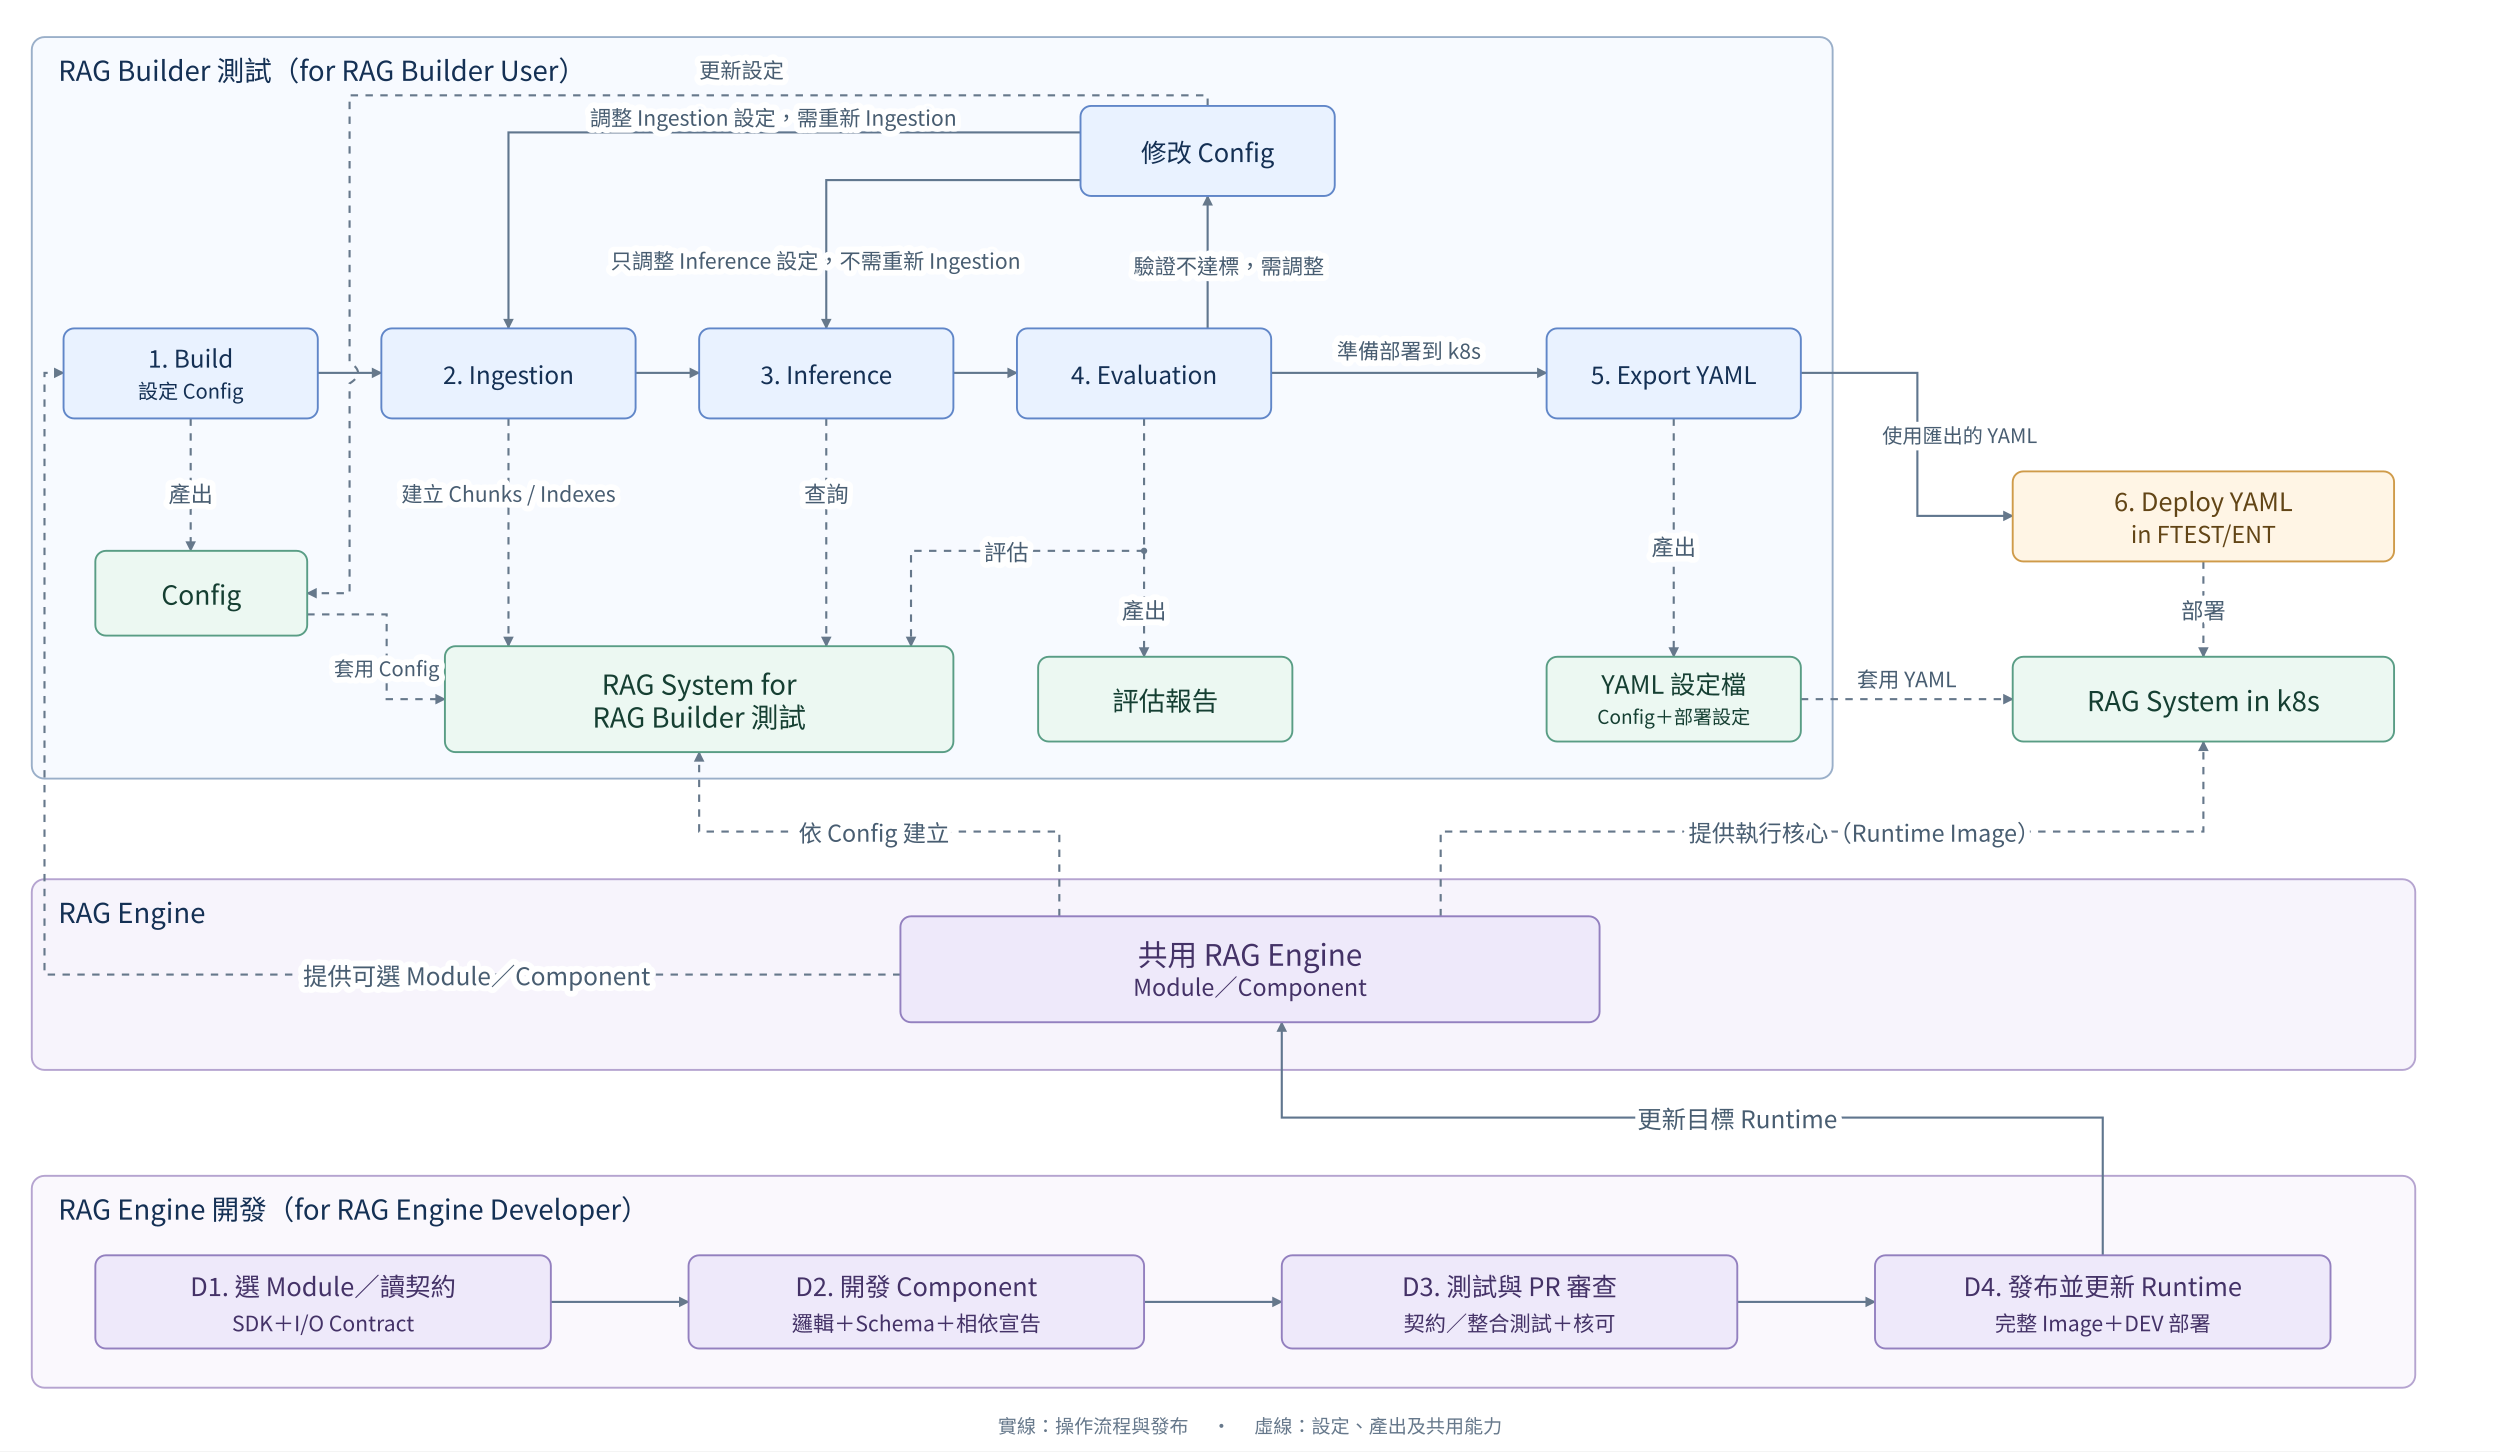
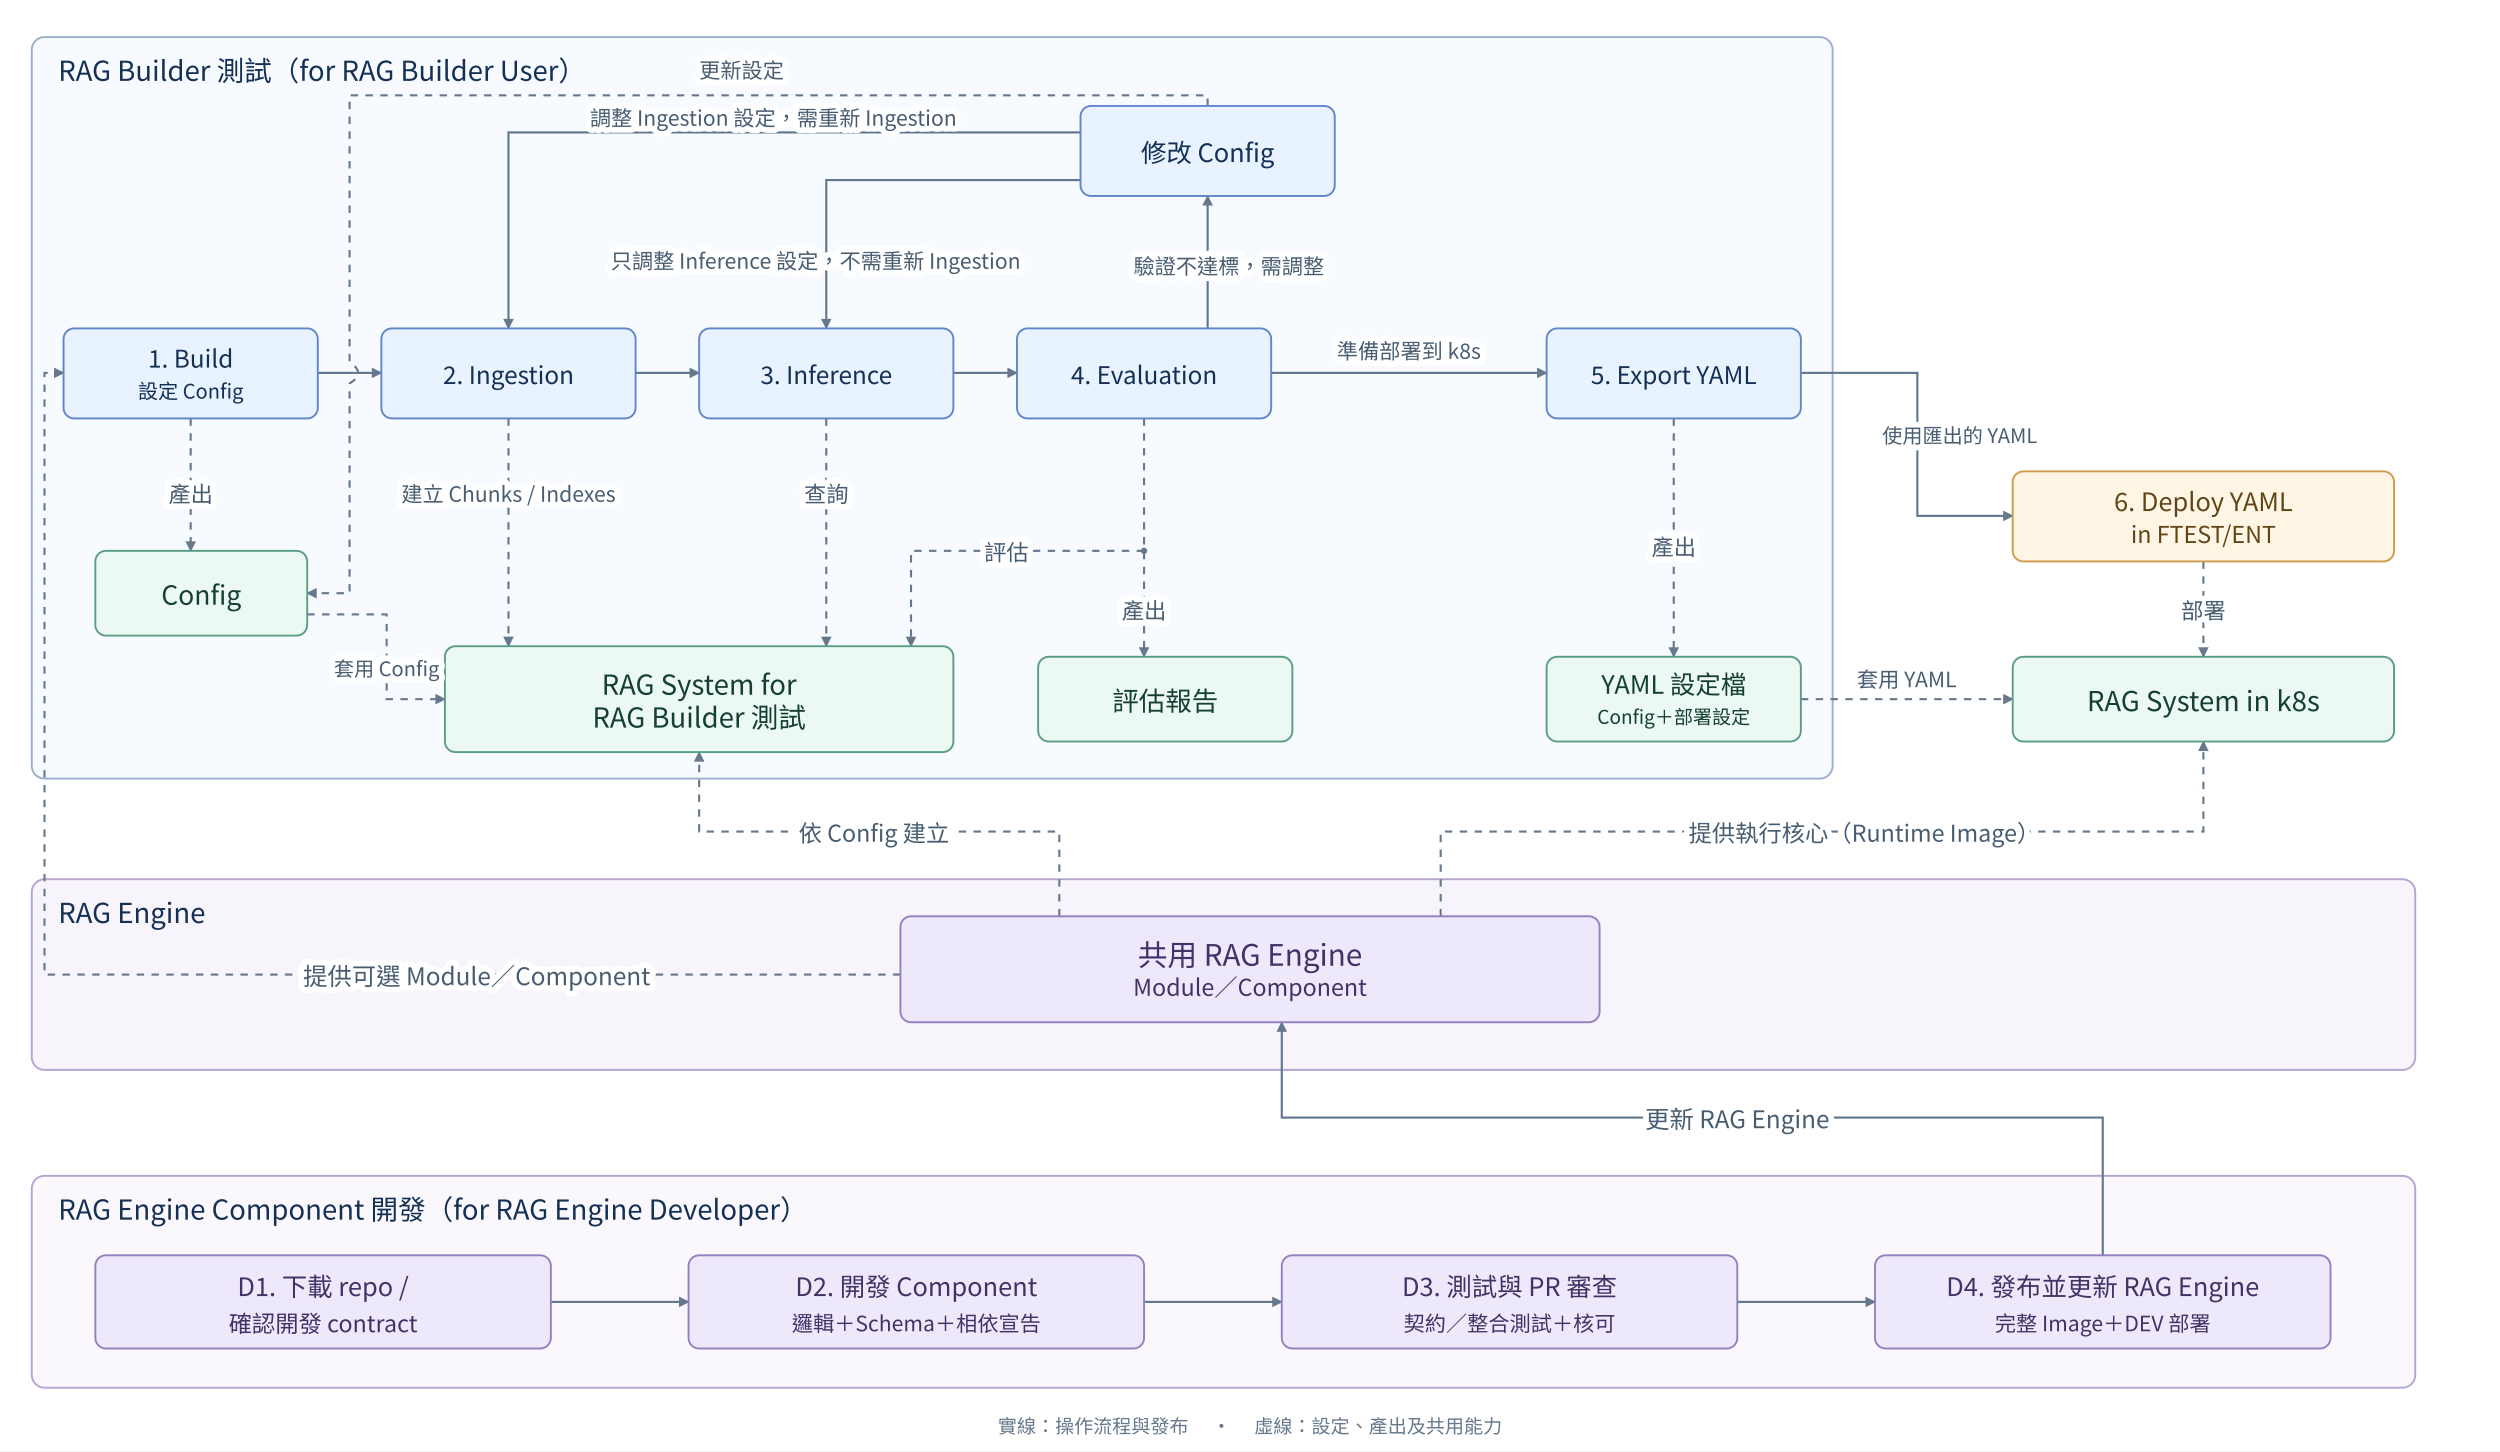
<svg xmlns="http://www.w3.org/2000/svg" width="2360" height="1370" viewBox="0 0 2360 1370" role="img" aria-labelledby="title desc">
  <defs>
    <marker id="arrow" markerWidth="10" markerHeight="10" refX="9" refY="5" orient="auto" markerUnits="userSpaceOnUse">
      <path d="M0,0 L10,5 L0,10 Z" fill="#66788b" />
    </marker>
  </defs>
  <style>
text{font-family:'Noto Sans CJK TC','Noto Sans TC','Microsoft JhengHei',sans-serif;font-weight:400;text-anchor:middle;dominant-baseline:central;fill:#143054}
.step rect{fill:#e9f2ff;stroke:#6086c8}.object rect{fill:#ecf8f2;stroke:#599d85}.object text{fill:#153f32}
.deploy rect{fill:#fff5e5;stroke:#cf9b4a}.deploy text{fill:#624516}.engine rect{fill:#eee9fa;stroke:#9380bf}.engine text{fill:#443267}
.node rect{stroke-width:1.8}.edge{fill:none;stroke:#60768e;stroke-width:2;marker-end:url(#arrow)}
.relation{stroke:#66788b;stroke-dasharray:7 7}.edge-label{fill:#485d71;stroke:white;stroke-width:11;stroke-linejoin:round;paint-order:stroke fill}
.frame-title{font-size:26;text-anchor:start;font-weight:500}.note{font-size:18;fill:#66788b}
</style>
  <rect width="2360" height="1370" fill="white" />
  <g id="BUILDER" class="frame">
    <rect x="30" y="35" width="1700" height="700" rx="12" fill="#f7faff" stroke="#9aafc9" stroke-width="1.8" />
    <text class="frame-title" x="55" y="65">RAG Builder 測試（for RAG Builder User）</text>
  </g>
  <g id="ENGINE" class="frame">
    <rect x="30" y="830" width="2250" height="180" rx="12" fill="#f7f4fc" stroke="#b5a4d0" stroke-width="1.8" />
    <text class="frame-title" x="55" y="860">RAG Engine</text>
  </g>
  <g id="DEVELOPMENT" class="frame">
    <rect x="30" y="1110" width="2250" height="200" rx="12" fill="#faf8fd" stroke="#b5a4d0" stroke-width="1.8" />
-     <text class="frame-title" x="55" y="1140">RAG Engine 開發（for RAG Engine Developer）</text>
+     <text class="frame-title" x="55" y="1140">RAG Engine Component 開發（for RAG Engine Developer）</text>
  </g>
  <path id="edge-B-I" data-source="B" data-target="I" data-label="" class="edge" d="M300,352 L360,352" />
  <path id="edge-I-Q" data-source="I" data-target="Q" data-label="" class="edge" d="M600,352 L660,352" />
  <path id="edge-Q-E" data-source="Q" data-target="E" data-label="" class="edge" d="M900,352 L960,352" />
  <path id="edge-E-X" data-source="E" data-target="X" data-label="準備部署到 k8s" class="edge" d="M1200,352 L1460,352" />
  <path id="edge-E-C" data-source="E" data-target="C" data-label="驗證不達標，需調整" class="edge" d="M1140,310 L1140,185" />
  <path id="edge-C-I" data-source="C" data-target="I" data-label="調整 Ingestion 設定，需重新 Ingestion" class="edge" d="M1020,125 L480,125 L480,310" />
  <path id="edge-C-Q" data-source="C" data-target="Q" data-label="只調整 Inference 設定，不需重新 Ingestion" class="edge" d="M1020,170 L780,170 L780,310" />
  <path id="edge-B-F" data-source="B" data-target="F" data-label="產出" class="edge relation" d="M180,395 L180,520" />
  <path id="edge-C-F" data-source="C" data-target="F" data-label="更新設定" class="edge relation" d="M1140,100 L1140,90 L330,90 L330,342 Q346,352 330,362 L330,560 L290,560" />
  <path id="edge-F-S" data-source="F" data-target="S" data-label="套用 Config" class="edge relation" d="M290,580 L365,580 L365,660 L420,660" />
  <path id="edge-I-S" data-source="I" data-target="S" data-label="建立 Chunks / Indexes" class="edge relation" d="M480,395 L480,610" />
  <path id="edge-Q-S" data-source="Q" data-target="S" data-label="查詢" class="edge relation" d="M780,395 L780,610" />
  <path id="edge-E-S" data-source="E" data-target="S" data-label="評估" class="edge relation" d="M1080,520 L860,520 L860,610" />
  <path id="edge-E-R" data-source="E" data-target="R" data-label="產出" class="edge relation" d="M1080,395 L1080,620" />
  <path id="edge-X-Y" data-source="X" data-target="Y" data-label="產出" class="edge relation" d="M1580,395 L1580,620" />
  <path id="edge-X-D" data-source="X" data-target="D" data-label="使用匯出的 YAML" class="edge" d="M1700,352 L1810,352 L1810,487 L1900,487" />
  <path id="edge-D-K" data-source="D" data-target="K" data-label="部署" class="edge relation" d="M2080,530 L2080,620" />
  <path id="edge-Y-K" data-source="Y" data-target="K" data-label="套用 YAML" class="edge relation" d="M1700,660 L1900,660" />
  <path id="edge-GE-S" data-source="GE" data-target="S" data-label="依 Config 建立" class="edge relation" d="M1000,865 L1000,785 L660,785 L660,710" />
  <path id="edge-GE-K" data-source="GE" data-target="K" data-label="提供執行核心（Runtime Image）" class="edge relation" d="M1360,865 L1360,785 L2080,785 L2080,700" />
  <path id="edge-GE-B" data-source="GE" data-target="B" data-label="提供可選 Module／Component" class="edge relation" d="M850,920 L42,920 L42,352 L60,352" />
-   <path id="edge-DEV4-GE" data-source="DEV4" data-target="GE" data-label="更新目標 Runtime" class="edge" d="M1985,1185 L1985,1055 L1210,1055 L1210,965" />
+   <path id="edge-DEV4-GE" data-source="DEV4" data-target="GE" data-label="更新 RAG Engine" class="edge" d="M1985,1185 L1985,1055 L1210,1055 L1210,965" />
  <circle cx="1080" cy="520" r="3" fill="#66788b" />
  <g id="B" class="node step" data-label="1. Build（設定 Config）">
    <rect x="60" y="310" width="240" height="85" rx="10" />
    <text x="180.0" y="337.0" font-size="23">1. Build</text>
    <text x="180.0" y="368.0" font-size="19">設定 Config</text>
  </g>
  <g id="I" class="node step" data-label="2. Ingestion">
    <rect x="360" y="310" width="240" height="85" rx="10" />
    <text x="480.0" y="352.5" font-size="23">2. Ingestion</text>
  </g>
  <g id="Q" class="node step" data-label="3. Inference">
    <rect x="660" y="310" width="240" height="85" rx="10" />
    <text x="780.0" y="352.5" font-size="23">3. Inference</text>
  </g>
  <g id="E" class="node step" data-label="4. Evaluation">
    <rect x="960" y="310" width="240" height="85" rx="10" />
    <text x="1080.0" y="352.5" font-size="23">4. Evaluation</text>
  </g>
  <g id="X" class="node step" data-label="5. Export YAML">
    <rect x="1460" y="310" width="240" height="85" rx="10" />
    <text x="1580.0" y="352.5" font-size="23">5. Export YAML</text>
  </g>
  <g id="C" class="node step" data-label="修改 Config">
    <rect x="1020" y="100" width="240" height="85" rx="10" />
    <text x="1140.0" y="142.5" font-size="24">修改 Config</text>
  </g>
  <g id="F" class="node object" data-label="Config">
    <rect x="90" y="520" width="200" height="80" rx="10" />
    <text x="190.0" y="560.0" font-size="25">Config</text>
  </g>
  <g id="S" class="node object" data-label="RAG System for RAG Builder 測試">
    <rect x="420" y="610" width="480" height="100" rx="10" />
    <text x="660.0" y="644.5" font-size="26">RAG System for</text>
    <text x="660.0" y="675.5" font-size="26">RAG Builder 測試</text>
  </g>
  <g id="R" class="node object" data-label="評估報告">
    <rect x="980" y="620" width="240" height="80" rx="10" />
    <text x="1100.0" y="660.0" font-size="25">評估報告</text>
  </g>
  <g id="Y" class="node object" data-label="YAML 設定檔（Config＋部署設定）">
    <rect x="1460" y="620" width="240" height="80" rx="10" />
    <text x="1580.0" y="644.5" font-size="24">YAML 設定檔</text>
    <text x="1580.0" y="675.5" font-size="18">Config＋部署設定</text>
  </g>
  <g id="D" class="node deploy" data-label="6. Deploy YAML in FTEST/ENT">
    <rect x="1900" y="445" width="360" height="85" rx="10" />
    <text x="2080.0" y="472.0" font-size="24">6. Deploy YAML</text>
    <text x="2080.0" y="503.0" font-size="22">in FTEST/ENT</text>
  </g>
  <g id="K" class="node object" data-label="RAG System in k8s">
    <rect x="1900" y="620" width="360" height="80" rx="10" />
    <text x="2080.0" y="660.0" font-size="26">RAG System in k8s</text>
  </g>
  <g id="GE" class="node engine" data-label="共用 RAG Engine（Module／Component）">
    <rect x="850" y="865" width="660" height="100" rx="10" />
    <text x="1180.0" y="899.5" font-size="28">共用 RAG Engine</text>
    <text x="1180.0" y="930.5" font-size="22">Module／Component</text>
  </g>
  <text class="edge-label" x="1330" y="330" font-size="20">準備部署到 k8s</text>
  <text class="edge-label" x="1160" y="250" font-size="20">驗證不達標，需調整</text>
  <text class="edge-label" x="730" y="110" font-size="20">調整 Ingestion 設定，需重新 Ingestion</text>
  <text class="edge-label" x="770" y="245" font-size="20">只調整 Inference 設定，不需重新 Ingestion</text>
  <text class="edge-label" x="700" y="65" font-size="20">更新設定</text>
  <text class="edge-label" x="180" y="465" font-size="21">產出</text>
  <text class="edge-label" x="365" y="630" font-size="19">套用 Config</text>
  <text class="edge-label" x="480" y="465" font-size="20">建立 Chunks / Indexes</text>
  <text class="edge-label" x="780" y="465" font-size="21">查詢</text>
  <text class="edge-label" x="950" y="520" font-size="21">評估</text>
  <text class="edge-label" x="1080" y="575" font-size="21">產出</text>
  <text class="edge-label" x="1580" y="515" font-size="21">產出</text>
  <text class="edge-label" x="1850" y="410" font-size="19">使用匯出的 YAML</text>
  <text class="edge-label" x="2080" y="575" font-size="21">部署</text>
  <text class="edge-label" x="1800" y="640" font-size="20">套用 YAML</text>
  <text class="edge-label" x="825" y="785" font-size="22">依 Config 建立</text>
  <text class="edge-label" x="1760" y="785" font-size="22">提供執行核心（Runtime Image）</text>
  <text class="edge-label" x="450" y="920" font-size="23">提供可選 Module／Component</text>
-   <text class="edge-label" x="1640" y="1055" font-size="23">更新目標 Runtime</text>
+   <text class="edge-label" x="1640" y="1055" font-size="23">更新 RAG Engine</text>
  <text class="note" x="1180" y="1345">實線：操作流程與發布　 ·　 虛線：設定、產出及共用能力</text>
  <path id="edge-DEV1-DEV2" data-source="DEV1" data-target="DEV2" data-label="" class="edge" d="M520,1229 L650,1229" />
-   <g id="DEV1" class="node engine" data-label="D1. 選 Module／讀契約">
+   <g id="DEV1" class="node engine" data-label="D1. 下載 repo / 確認開發 contract">
    <rect x="90" y="1185" width="430" height="88" rx="10" />
-     <text x="305" y="1213" font-size="24">D1. 選 Module／讀契約</text>
-     <text x="305" y="1248" font-size="20">SDK＋I/O Contract</text>
+     <text x="305" y="1213" font-size="24">D1. 下載 repo /</text>
+     <text x="305" y="1248" font-size="22">確認開發 contract</text>
  </g>
  <path id="edge-DEV2-DEV3" data-source="DEV2" data-target="DEV3" data-label="" class="edge" d="M1080,1229 L1210,1229" />
  <g id="DEV2" class="node engine" data-label="D2. 開發 Component">
    <rect x="650" y="1185" width="430" height="88" rx="10" />
    <text x="865" y="1213" font-size="24">D2. 開發 Component</text>
    <text x="865" y="1248" font-size="20">邏輯＋Schema＋相依宣告</text>
  </g>
  <path id="edge-DEV3-DEV4" data-source="DEV3" data-target="DEV4" data-label="" class="edge" d="M1640,1229 L1770,1229" />
  <g id="DEV3" class="node engine" data-label="D3. 測試與 PR 審查">
    <rect x="1210" y="1185" width="430" height="88" rx="10" />
    <text x="1425" y="1213" font-size="24">D3. 測試與 PR 審查</text>
    <text x="1425" y="1248" font-size="20">契約／整合測試＋核可</text>
  </g>
-   <g id="DEV4" class="node engine" data-label="D4. 發布並更新 Runtime">
+   <g id="DEV4" class="node engine" data-label="D4. 發布並更新 RAG Engine">
    <rect x="1770" y="1185" width="430" height="88" rx="10" />
-     <text x="1985" y="1213" font-size="24">D4. 發布並更新 Runtime</text>
+     <text x="1985" y="1213" font-size="24">D4. 發布並更新 RAG Engine</text>
    <text x="1985" y="1248" font-size="20">完整 Image＋DEV 部署</text>
  </g>
</svg>
